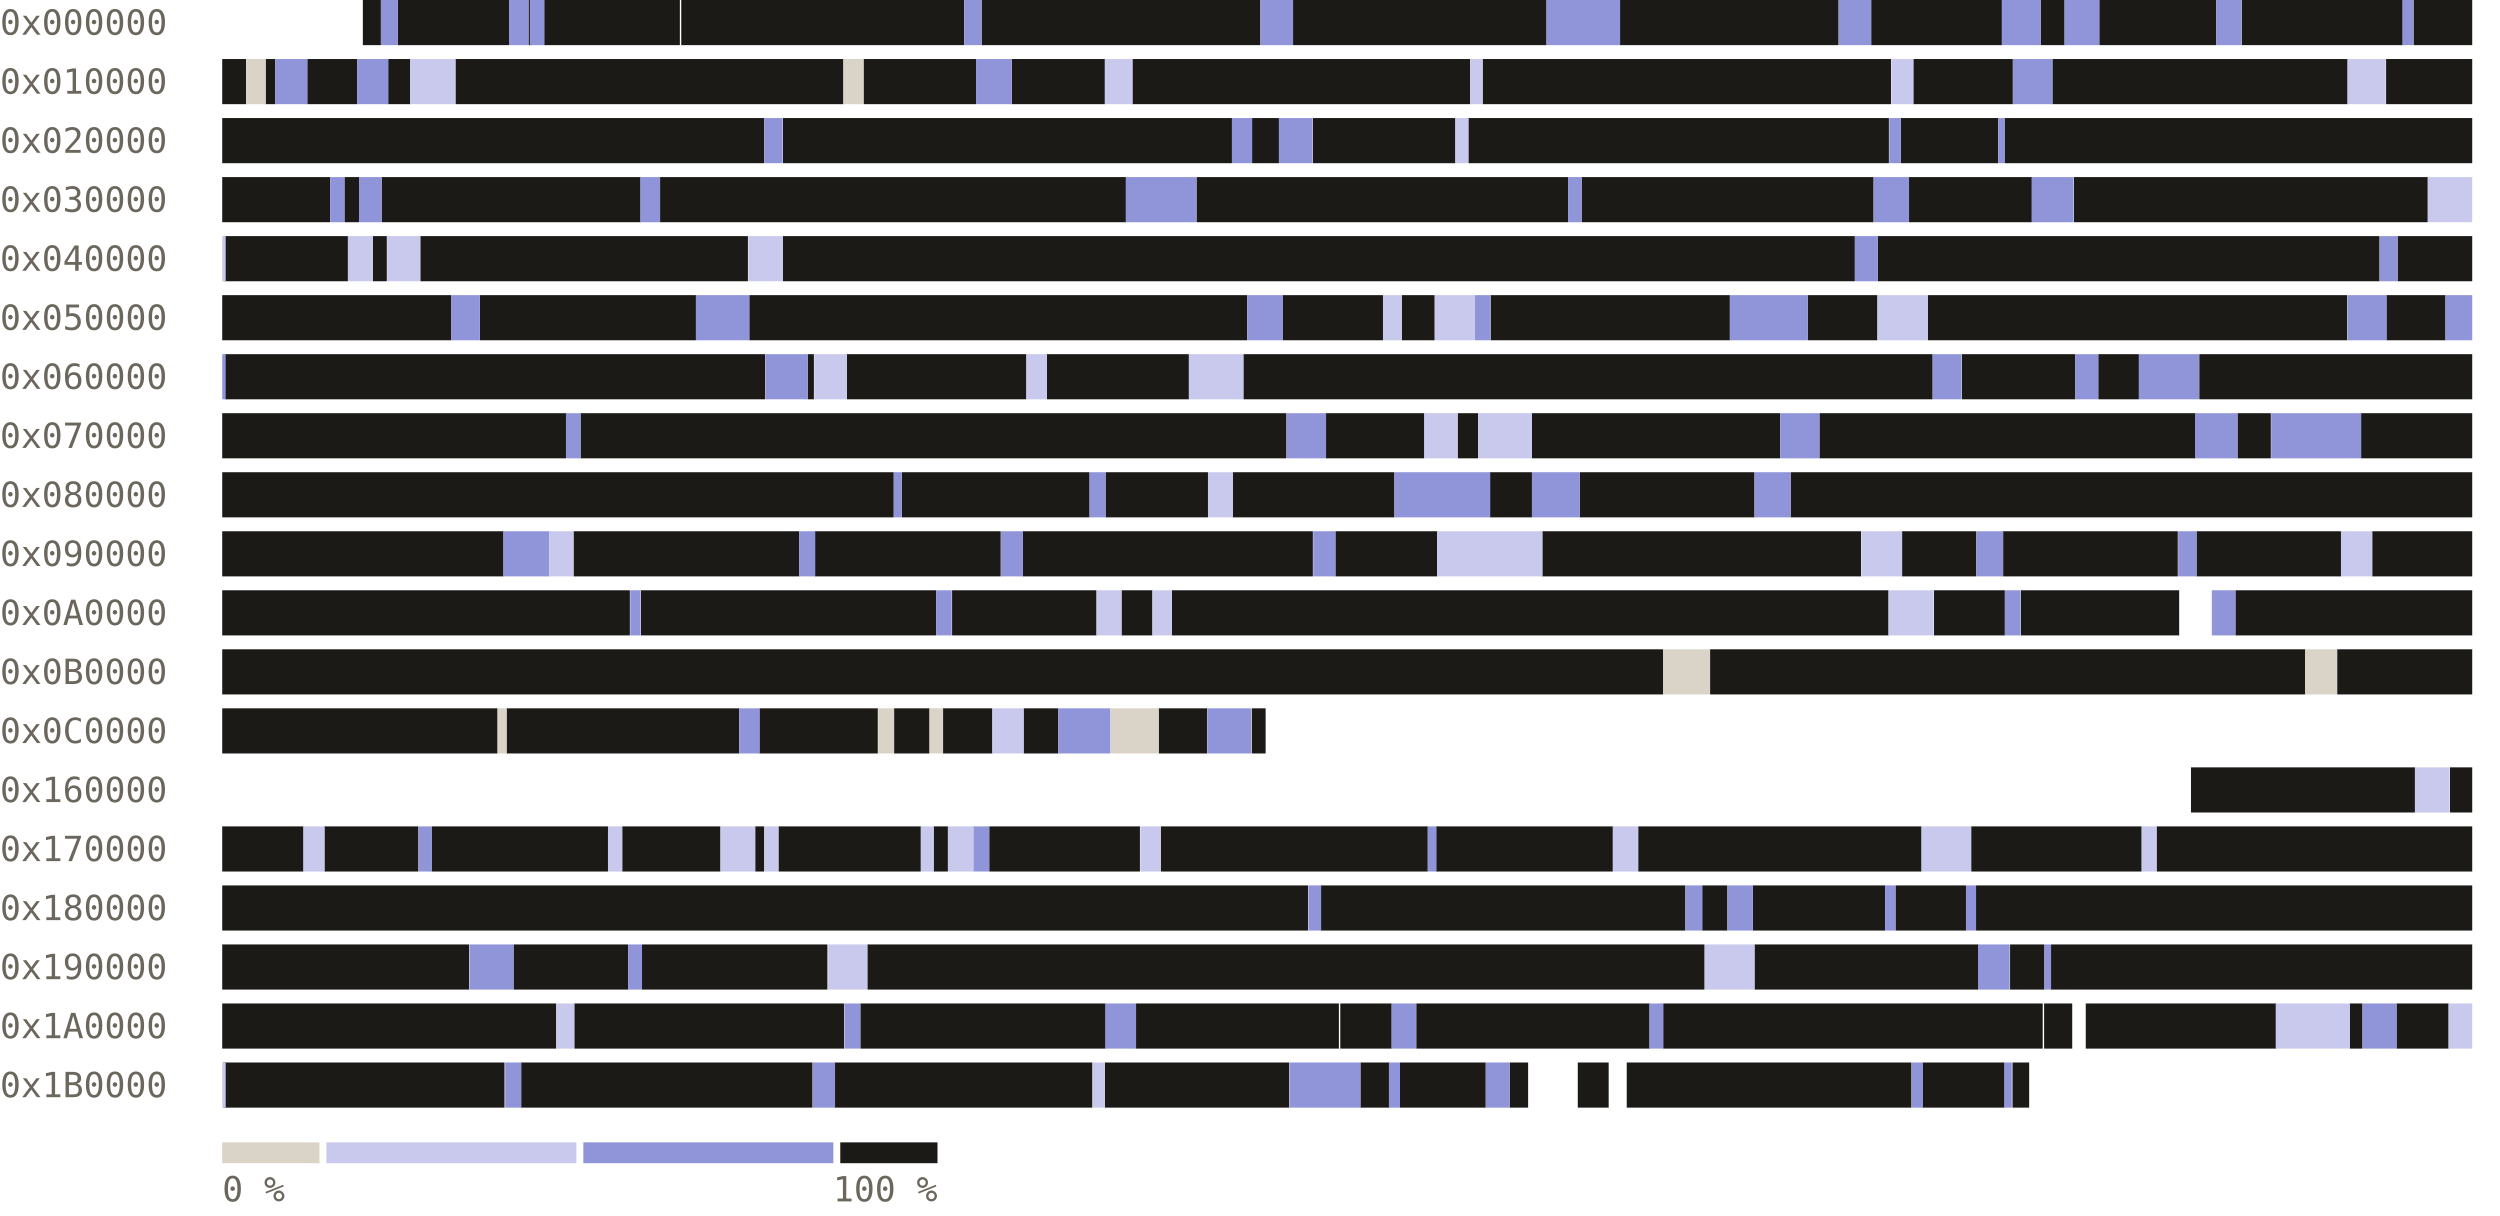
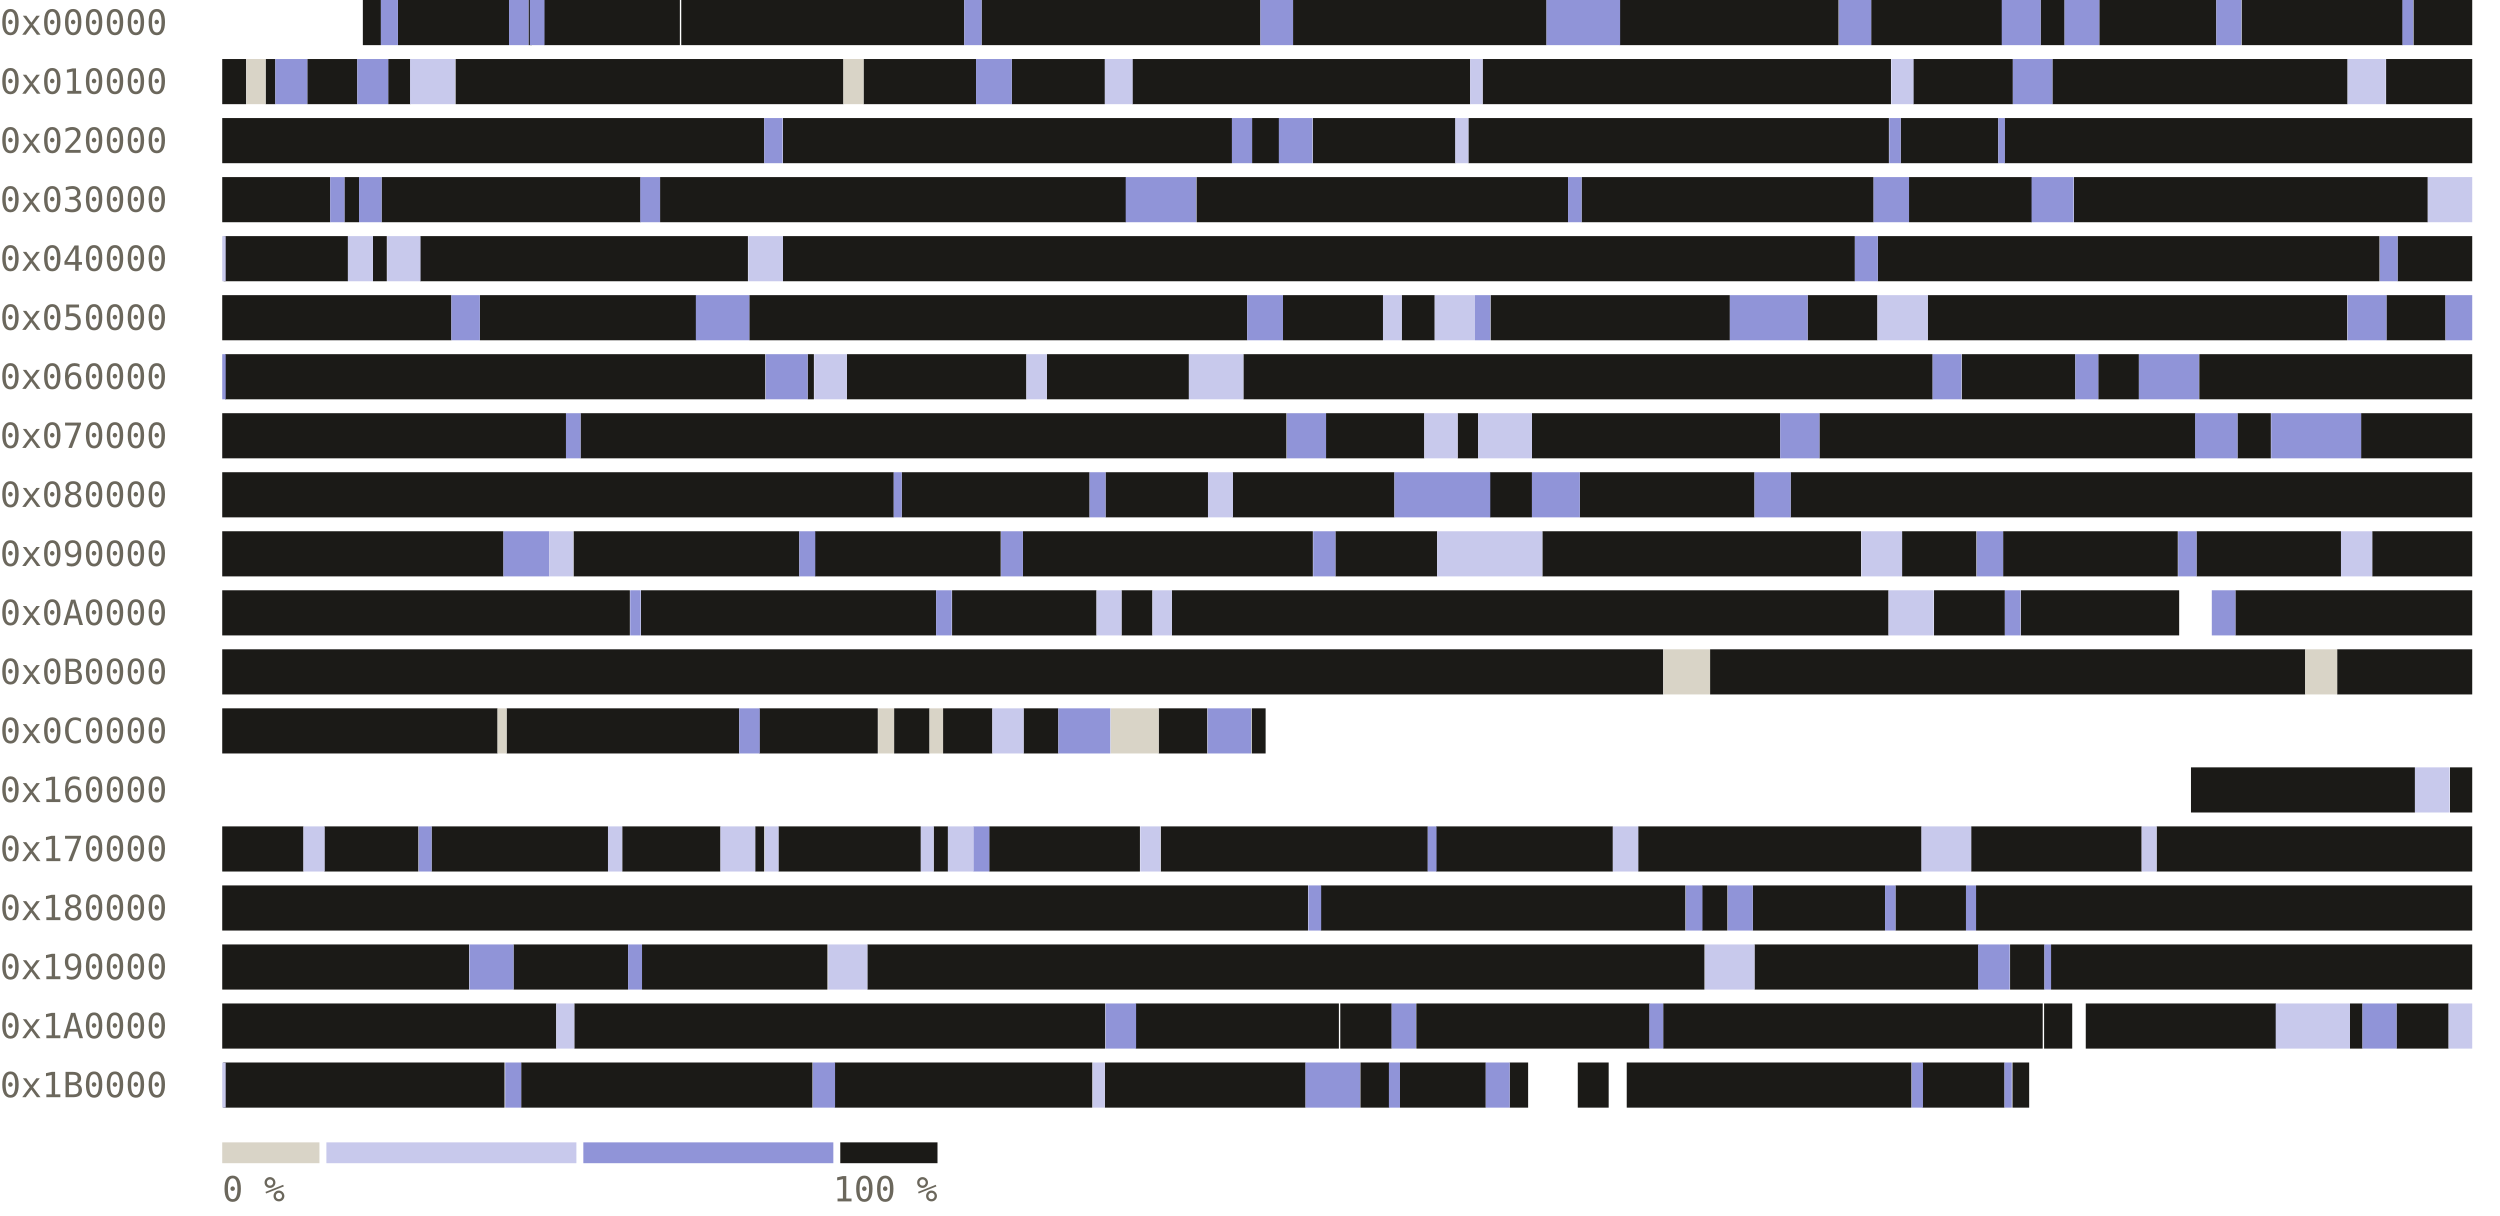
<svg xmlns="http://www.w3.org/2000/svg" viewBox="0 0 720 350" width="720" height="350">
  <style>text{font:10px monospace;fill:#6b675c}.q0{fill:#d9d4c7}.q1{fill:#e3e2f2}.q2{fill:#d6d6ef}.q3{fill:#c8c9ec}.q4{fill:#babce8}.q5{fill:#acafe4}.q6{fill:#9ea2df}.q7{fill:#9094d8}.q8{fill:#8186cf}.q9{fill:#7277c4}.q10{fill:#1b1a17}@media (prefers-color-scheme:dark){text{fill:#a8a293}.q0{fill:#4a463d}.q1{fill:#35375a}.q2{fill:#3c3f66}.q3{fill:#444772}.q4{fill:#4d517f}.q5{fill:#575b8c}.q6{fill:#62669a}.q7{fill:#6e72a8}.q8{fill:#7b7fb6}.q9{fill:#888cc4}.q10{fill:#d6d0bd}}</style>
  <text x="0" y="10">0x000000</text>
  <text x="0" y="27">0x010000</text>
  <text x="0" y="44">0x020000</text>
  <text x="0" y="61">0x030000</text>
  <text x="0" y="78">0x040000</text>
  <text x="0" y="95">0x050000</text>
  <text x="0" y="112">0x060000</text>
  <text x="0" y="129">0x070000</text>
  <text x="0" y="146">0x080000</text>
  <text x="0" y="163">0x090000</text>
  <text x="0" y="180">0x0A0000</text>
  <text x="0" y="197">0x0B0000</text>
  <text x="0" y="214">0x0C0000</text>
  <text x="0" y="231">0x160000</text>
  <text x="0" y="248">0x170000</text>
  <text x="0" y="265">0x180000</text>
  <text x="0" y="282">0x190000</text>
  <text x="0" y="299">0x1A0000</text>
  <text x="0" y="316">0x1B0000</text>
-   <path class="q10" d="M104.5 0h5.2v13h-5.2zM114.6 0h32v13h-32zM152.2 0h1v13h-1zM156.7 0h39.1v13h-39.1zM196.2 0h81.5v13h-81.5zM282.7 0h80.3v13h-80.3zM372.4 0h73v13h-73zM466.5 0h63v13h-63zM538.9 0h37.7v13h-37.7zM587.7 0h6.9v13h-6.9zM604.6 0h33.7v13h-33.7zM645.6 0h46.4v13h-46.4zM695.1 0h16.9v13h-16.9zM64 17h6.9v13h-6.9zM76.5 17h2.8v13h-2.8zM88.5 17h14.4v13h-14.4zM111.8 17h6.4v13h-6.4zM131.2 17h111.7v13h-111.7zM248.7 17h32.4v13h-32.4zM291.4 17h26.8v13h-26.8zM326.1 17h97.3v13h-97.3zM427 17h117.6v13h-117.6zM551 17h28.7v13h-28.7zM591.1 17h85v13h-85zM687.2 17h24.8v13h-24.8zM64 34h156.1v13h-156.1zM225.5 34h129.3v13h-129.3zM360.6 34h7.8v13h-7.8zM378.1 34h41.1v13h-41.1zM422.9 34h121.1v13h-121.1zM547.4 34h28.1v13h-28.1zM577.3 34h134.7v13h-134.7zM64 51h31.1v13h-31.1zM99.2 51h4.2v13h-4.2zM109.9 51h74.6v13h-74.6zM190.1 51h134.2v13h-134.2zM344.6 51h107v13h-107zM455.5 51h84.1v13h-84.1zM549.8 51h35.4v13h-35.4zM597.3 51h101.9v13h-101.9zM64.4 68h35.8v13h-35.8zM107.4 68h4v13h-4zM121 68h94.4v13h-94.4zM225.5 68h308.7v13h-308.7zM540.8 68h144.5v13h-144.5zM690.5 68h21.5v13h-21.5zM64 85h66v13h-66zM138.2 85h62.3v13h-62.3zM215.8 85h143.4v13h-143.4zM369.5 85h28.8v13h-28.8zM403.7 85h9.5v13h-9.5zM429.3 85h68.9v13h-68.9zM520.6 85h20.1v13h-20.1zM555.2 85h120.8v13h-120.8zM687.3 85h17v13h-17zM64.8 102h155.6v13h-155.6zM232.6 102h1.8v13h-1.8zM243.9 102h51.7v13h-51.7zM301.5 102h40.9v13h-40.9zM358.1 102h198.5v13h-198.5zM565 102h32.7v13h-32.7zM604.3 102h11.7v13h-11.7zM633.4 102h78.6v13h-78.6zM64 119h99v13h-99zM167.2 119h203.3v13h-203.3zM381.9 119h28.3v13h-28.3zM419.8 119h5.9v13h-5.9zM441.2 119h71.5v13h-71.5zM524 119h108.3v13h-108.3zM644.4 119h9.6v13h-9.6zM680 119h32v13h-32zM64 136h193.4v13h-193.4zM259.7 136h54.1v13h-54.1zM318.4 136h29.5v13h-29.5zM355 136h46.6v13h-46.6zM429.1 136h12.1v13h-12.1zM455 136h50.3v13h-50.3zM515.7 136h196.3v13h-196.3zM64 153h81v13h-81zM165.2 153h65v13h-65zM234.7 153h53.5v13h-53.5zM294.6 153h83.5v13h-83.5zM384.6 153h29.3v13h-29.3zM444.2 153h91.8v13h-91.8zM547.8 153h21.4v13h-21.4zM576.9 153h50.3v13h-50.3zM632.6 153h41.6v13h-41.6zM683.2 153h28.8v13h-28.8zM64 170h117.4v13h-117.4zM184.6 170h85v13h-85zM274.2 170h41.6v13h-41.6zM323 170h8.9v13h-8.9zM337.5 170h206.4v13h-206.4zM557 170h20.4v13h-20.4zM582 170h45.6v13h-45.6zM643.8 170h68.2v13h-68.2zM64 187h415v13h-415zM492.5 187h171.4v13h-171.4zM673.1 187h38.9v13h-38.9zM64 204h79.3v13h-79.3zM145.9 204h67v13h-67zM218.7 204h34.1v13h-34.1zM257.5 204h10.2v13h-10.2zM271.6 204h14.2v13h-14.2zM294.8 204h10v13h-10zM333.7 204h14v13h-14zM360.5 204h4v13h-4zM631 221h64.5v13h-64.5zM705.6 221h6.4v13h-6.4zM64 238h23.4v13h-23.4zM93.4 238h27.1v13h-27.1zM124.3 238h50.8v13h-50.8zM179.2 238h28.3v13h-28.3zM217.5 238h2.6v13h-2.6zM224.2 238h41v13h-41zM268.9 238h4.1v13h-4.1zM284.9 238h43.4v13h-43.4zM334.3 238h76.9v13h-76.9zM413.6 238h50.9v13h-50.9zM471.8 238h81.6v13h-81.6zM567.7 238h49.1v13h-49.1zM621.1 238h90.9v13h-90.9zM64 255h312.7v13h-312.7zM380.4 255h105v13h-105zM490.2 255h7.3v13h-7.3zM504.8 255h38.1v13h-38.1zM545.9 255h20.3v13h-20.3zM569.1 255h142.9v13h-142.9zM64 272h71.1v13h-71.1zM147.9 272h33v13h-33zM184.9 272h53.4v13h-53.4zM249.8 272h241.1v13h-241.1zM505.3 272h64.5v13h-64.5zM578.9 272h9.9v13h-9.9zM590.7 272h121.3v13h-121.3zM64 289h96.2v13h-96.2zM165.4 289h77.7v13h-77.7zM247.8 289h70.6v13h-70.6zM327.1 289h58.5v13h-58.5zM386 289h14.8v13h-14.8zM407.9 289h67.2v13h-67.2zM479 289h109.3v13h-109.3zM588.7 289h8.1v13h-8.1zM600.7 289h54.8v13h-54.8zM676.8 289h3.6v13h-3.6zM690.2 289h15v13h-15zM64.3 306h81v13h-81zM150.1 306h83.9v13h-83.9zM240.4 306h74.2v13h-74.2zM318.2 306h53.1v13h-53.1zM391.8 306h8.3v13h-8.3zM403.2 306h24.7v13h-24.7zM434.8 306h5.3v13h-5.3zM454.4 306h8.9v13h-8.9zM468.5 306h82v13h-82zM553.7 306h23.6v13h-23.6zM579.6 306h4.8v13h-4.8z" />
-   <path class="q7" d="M109.7 0h4.9v13h-4.9zM146.6 0h5.6v13h-5.6zM152.6 0h4.2v13h-4.2zM277.7 0h5v13h-5zM363 0h9.4v13h-9.4zM445.4 0h21.2v13h-21.2zM529.6 0h9.3v13h-9.3zM576.5 0h11.2v13h-11.2zM594.6 0h10v13h-10zM638.3 0h7.2v13h-7.2zM691.9 0h3.1v13h-3.1zM79.3 17h9.2v13h-9.2zM102.9 17h8.9v13h-8.9zM281.1 17h10.3v13h-10.3zM579.7 17h11.4v13h-11.4zM220.1 34h5.3v13h-5.3zM354.8 34h5.8v13h-5.8zM368.3 34h9.7v13h-9.7zM544.1 34h3.3v13h-3.3zM575.5 34h1.9v13h-1.9zM95.1 51h4.1v13h-4.1zM103.4 51h6.5v13h-6.5zM184.4 51h5.7v13h-5.7zM324.2 51h20.3v13h-20.3zM451.6 51h3.9v13h-3.9zM539.6 51h10.2v13h-10.2zM585.1 51h12.1v13h-12.1zM534.2 68h6.6v13h-6.6zM685.4 68h5.1v13h-5.1zM130 85h8.2v13h-8.2zM200.4 85h15.4v13h-15.4zM359.2 85h10.3v13h-10.3zM424.8 85h4.4v13h-4.4zM498.2 85h22.4v13h-22.4zM676.1 85h11.2v13h-11.2zM704.3 85h7.7v13h-7.7zM64 102h1v13h-1zM220.5 102h12.1v13h-12.1zM556.6 102h8.3v13h-8.3zM597.7 102h6.6v13h-6.6zM616 102h17.3v13h-17.3zM163 119h4.2v13h-4.2zM370.6 119h11.3v13h-11.3zM512.7 119h11.3v13h-11.3zM632.2 119h12.2v13h-12.2zM654.1 119h25.9v13h-25.9zM257.4 136h2.3v13h-2.3zM313.8 136h4.6v13h-4.6zM401.6 136h27.6v13h-27.6zM441.2 136h13.8v13h-13.8zM505.3 136h10.4v13h-10.4zM145 153h13.2v13h-13.2zM230.2 153h4.6v13h-4.6zM288.3 153h6.3v13h-6.3zM378.2 153h6.4v13h-6.4zM569.3 153h7.6v13h-7.6zM627.3 153h5.3v13h-5.3zM181.5 170h3v13h-3zM269.6 170h4.5v13h-4.5zM577.4 170h4.5v13h-4.5zM637 170h6.8v13h-6.8zM212.9 204h5.9v13h-5.9zM304.8 204h15v13h-15zM347.8 204h12.5v13h-12.5zM120.6 238h3.7v13h-3.7zM280.3 238h4.6v13h-4.6zM411.2 238h2.5v13h-2.5zM376.8 255h3.7v13h-3.7zM485.5 255h4.8v13h-4.8zM497.6 255h7.2v13h-7.2zM542.9 255h3v13h-3zM566.2 255h2.9v13h-2.9zM135.2 272h12.7v13h-12.7zM180.9 272h4v13h-4zM569.7 272h9.1v13h-9.1zM588.8 272h1.9v13h-1.9zM243.2 289h4.5v13h-4.5zM318.4 289h8.8v13h-8.8zM400.8 289h7v13h-7zM475 289h4v13h-4zM680.4 289h9.8v13h-9.8zM145.5 306h4.6v13h-4.6zM234.1 306h6.4v13h-6.4zM371.4 306h20.4v13h-20.4zM400 306h3.2v13h-3.2zM427.9 306h6.9v13h-6.9zM550.6 306h3.2v13h-3.2zM577.3 306h2.1v13h-2.1z" />
+   <path class="q10" d="M104.5 0h5.2v13h-5.2zM114.6 0h32v13h-32zM152.2 0h1v13h-1zM156.7 0h39.1v13h-39.1zM196.2 0h81.5v13h-81.5zM282.7 0h80.3v13h-80.3zM372.4 0h73v13h-73zM466.5 0h63v13h-63zM538.9 0h37.7v13h-37.7zM587.7 0h6.9v13h-6.9zM604.6 0h33.7v13h-33.7zM645.6 0h46.4v13h-46.4zM695.1 0h16.9v13h-16.9zM64 17h6.9v13h-6.9zM76.5 17h2.8v13h-2.8zM88.5 17h14.4v13h-14.4zM111.8 17h6.4v13h-6.4zM131.2 17h111.7v13h-111.7zM248.7 17h32.4v13h-32.4zM291.4 17h26.8v13h-26.8zM326.1 17h97.3v13h-97.3zM427 17h117.6v13h-117.6zM551 17h28.7v13h-28.7zM591.1 17h85v13h-85zM687.2 17h24.8v13h-24.8zM64 34h156.1v13h-156.1zM225.5 34h129.3v13h-129.3zM360.6 34h7.8v13h-7.8zM378.1 34h41.1v13h-41.1zM422.9 34h121.1v13h-121.1zM547.4 34h28.1v13h-28.1zM577.3 34h134.7v13h-134.7zM64 51h31.1v13h-31.1zM99.2 51h4.2v13h-4.2zM109.9 51h74.6v13h-74.6zM190.1 51h134.2v13h-134.2zM344.6 51h107v13h-107zM455.5 51h84.1v13h-84.1zM549.8 51h35.4v13h-35.4zM597.3 51h101.9v13h-101.9zM64.4 68h35.8v13h-35.8zM107.4 68h4v13h-4zM121 68h94.4v13h-94.4zM225.5 68h308.7v13h-308.7zM540.8 68h144.5v13h-144.5zM690.5 68h21.5v13h-21.5zM64 85h66v13h-66zM138.2 85h62.3v13h-62.3zM215.8 85h143.4v13h-143.4zM369.5 85h28.8v13h-28.8zM403.7 85h9.5v13h-9.5zM429.3 85h68.9v13h-68.9zM520.6 85h20.1v13h-20.1zM555.2 85h120.8v13h-120.8zM687.3 85h17v13h-17zM64.8 102h155.6v13h-155.6zM232.6 102h1.8v13h-1.8zM243.9 102h51.7v13h-51.7zM301.5 102h40.9v13h-40.9zM358.1 102h198.5v13h-198.5zM565 102h32.7v13h-32.7zM604.3 102h11.7v13h-11.7zM633.4 102h78.6v13h-78.6zM64 119h99v13h-99zM167.2 119h203.3v13h-203.3zM381.9 119h28.3v13h-28.3zM419.8 119h5.9v13h-5.9zM441.2 119h71.5v13h-71.5zM524 119h108.3v13h-108.3zM644.4 119h9.6v13h-9.6zM680 119h32v13h-32zM64 136h193.4v13h-193.4zM259.7 136h54.1v13h-54.1zM318.4 136h29.5v13h-29.5zM355 136h46.6v13h-46.6zM429.1 136h12.1v13h-12.1zM455 136h50.3v13h-50.3zM515.7 136h196.3v13h-196.3zM64 153h81v13h-81zM165.2 153h65v13h-65zM234.7 153h53.5v13h-53.5zM294.6 153h83.5v13h-83.5zM384.6 153h29.3v13h-29.3zM444.2 153h91.8v13h-91.8zM547.8 153h21.4v13h-21.4zM576.9 153h50.3v13h-50.3zM632.6 153h41.6v13h-41.6zM683.2 153h28.8v13h-28.8zM64 170h117.4v13h-117.4zM184.6 170h85v13h-85zM274.2 170h41.6v13h-41.6zM323 170h8.9v13h-8.9zM337.5 170h206.4v13h-206.4zM557 170h20.4v13h-20.4zM582 170h45.6v13h-45.6zM643.8 170h68.2v13h-68.2zM64 187h415v13h-415zM492.5 187h171.4v13h-171.4zM673.1 187h38.9v13h-38.9zM64 204h79.3v13h-79.3zM145.9 204h67v13h-67zM218.7 204h34.1v13h-34.1zM257.5 204h10.2v13h-10.2zM271.6 204h14.2v13h-14.2zM294.8 204h10v13h-10zM333.7 204h14v13h-14zM360.5 204h4v13h-4zM631 221h64.5v13h-64.5zM705.6 221h6.4v13h-6.4zM64 238h23.4v13h-23.4zM93.4 238h27.1v13h-27.1zM124.3 238h50.8v13h-50.8zM179.2 238h28.3v13h-28.3zM217.5 238h2.6v13h-2.6zM224.2 238h41v13h-41zM268.9 238h4.1v13h-4.1zM284.9 238h43.4v13h-43.4zM334.3 238h76.9v13h-76.9zM413.6 238h50.9v13h-50.9zM471.8 238h81.6v13h-81.6zM567.7 238h49.1v13h-49.1zM621.1 238h90.9v13h-90.9zM64 255h312.7v13h-312.7zM380.4 255h105v13h-105zM490.2 255h7.3v13h-7.3zM504.8 255h38.1v13h-38.1zM545.9 255h20.3v13h-20.3zM569.1 255h142.9v13h-142.9zM64 272h71.1v13h-71.1zM147.9 272h33v13h-33zM184.9 272h53.4v13h-53.4zM249.8 272h241.1v13h-241.1zM505.3 272h64.5v13h-64.5zM578.9 272h9.9v13h-9.9zM590.7 272h121.3v13h-121.3zM64 289h96.2v13h-96.2zM165.4 289h152.9v13h-152.9zM327.1 289h58.5v13h-58.5zM386 289h14.8v13h-14.8zM407.9 289h67.2v13h-67.2zM479 289h109.3v13h-109.3zM588.7 289h8.1v13h-8.1zM600.7 289h54.8v13h-54.8zM676.8 289h3.6v13h-3.6zM690.2 289h15v13h-15zM64.3 306h81v13h-81zM150.1 306h83.9v13h-83.9zM240.4 306h74.2v13h-74.2zM318.2 306h57.8v13h-57.8zM391.8 306h8.3v13h-8.3zM403.2 306h24.7v13h-24.7zM434.8 306h5.3v13h-5.3zM454.4 306h8.9v13h-8.9zM468.5 306h82v13h-82zM553.7 306h23.6v13h-23.6zM579.6 306h4.8v13h-4.8z" />
+   <path class="q7" d="M109.7 0h4.9v13h-4.9zM146.6 0h5.6v13h-5.6zM152.6 0h4.2v13h-4.2zM277.7 0h5v13h-5zM363 0h9.4v13h-9.4zM445.4 0h21.2v13h-21.2zM529.6 0h9.3v13h-9.3zM576.5 0h11.2v13h-11.2zM594.6 0h10v13h-10zM638.3 0h7.2v13h-7.2zM691.9 0h3.1v13h-3.1zM79.3 17h9.2v13h-9.2zM102.9 17h8.9v13h-8.9zM281.1 17h10.3v13h-10.3zM579.7 17h11.4v13h-11.4zM220.1 34h5.3v13h-5.3zM354.8 34h5.8v13h-5.8zM368.3 34h9.7v13h-9.7zM544.1 34h3.3v13h-3.3zM575.5 34h1.9v13h-1.9zM95.1 51h4.1v13h-4.1zM103.4 51h6.5v13h-6.5zM184.4 51h5.7v13h-5.7zM324.2 51h20.3v13h-20.3zM451.6 51h3.9v13h-3.9zM539.6 51h10.2v13h-10.2zM585.1 51h12.1v13h-12.1zM534.2 68h6.6v13h-6.6zM685.4 68h5.1v13h-5.1zM130 85h8.2v13h-8.2zM200.4 85h15.4v13h-15.4zM359.2 85h10.3v13h-10.3zM424.8 85h4.4v13h-4.4zM498.2 85h22.4v13h-22.4zM676.1 85h11.2v13h-11.2zM704.3 85h7.7v13h-7.7zM64 102h1v13h-1zM220.5 102h12.1v13h-12.1zM556.6 102h8.3v13h-8.3zM597.7 102h6.6v13h-6.6zM616 102h17.3v13h-17.3zM163 119h4.2v13h-4.2zM370.6 119h11.3v13h-11.3zM512.7 119h11.3v13h-11.3zM632.2 119h12.2v13h-12.2zM654.1 119h25.9v13h-25.9zM257.4 136h2.3v13h-2.3zM313.8 136h4.6v13h-4.6zM401.6 136h27.6v13h-27.6zM441.2 136h13.8v13h-13.8zM505.3 136h10.4v13h-10.4zM145 153h13.2v13h-13.2zM230.2 153h4.6v13h-4.6zM288.3 153h6.3v13h-6.3zM378.2 153h6.4v13h-6.4zM569.3 153h7.6v13h-7.6zM627.3 153h5.3v13h-5.3zM181.5 170h3v13h-3zM269.6 170h4.5v13h-4.5zM577.4 170h4.5v13h-4.5zM637 170h6.8v13h-6.8zM212.9 204h5.9v13h-5.9zM304.8 204h15v13h-15zM347.8 204h12.5v13h-12.5zM120.6 238h3.7v13h-3.7zM280.3 238h4.6v13h-4.6zM411.2 238h2.5v13h-2.5zM376.8 255h3.7v13h-3.7zM485.5 255h4.8v13h-4.8zM497.6 255h7.2v13h-7.2zM542.9 255h3v13h-3zM566.2 255h2.9v13h-2.9zM135.2 272h12.7v13h-12.7zM180.9 272h4v13h-4zM569.7 272h9.1v13h-9.1zM588.8 272h1.9v13h-1.9zM318.4 289h8.8v13h-8.8zM400.8 289h7v13h-7zM475 289h4v13h-4zM680.4 289h9.8v13h-9.8zM145.5 306h4.6v13h-4.6zM234.1 306h6.4v13h-6.4zM376 306h15.7v13h-15.7zM400 306h3.2v13h-3.2zM427.9 306h6.9v13h-6.9zM550.6 306h3.2v13h-3.2zM577.3 306h2.1v13h-2.1z" />
  <path class="q3" d="M118.1 17h13v13h-13zM318.2 17h8v13h-8zM423.4 17h3.6v13h-3.6zM544.7 17h6.4v13h-6.4zM676.1 17h11v13h-11zM419.1 34h3.8v13h-3.8zM699.2 51h12.8v13h-12.8zM64 68h1v13h-1zM100.2 68h7.2v13h-7.2zM111.5 68h9.6v13h-9.6zM215.5 68h10v13h-10zM398.3 85h5.4v13h-5.4zM413.2 85h11.6v13h-11.6zM540.7 85h14.5v13h-14.5zM234.5 102h9.4v13h-9.4zM295.6 102h5.9v13h-5.9zM342.4 102h15.7v13h-15.7zM410.2 119h9.6v13h-9.6zM425.7 119h15.5v13h-15.5zM347.9 136h7.2v13h-7.2zM158.2 153h6.9v13h-6.9zM413.9 153h30.3v13h-30.3zM536.1 153h11.7v13h-11.7zM674.2 153h9v13h-9zM315.8 170h7.2v13h-7.2zM331.9 170h5.6v13h-5.6zM543.9 170h13v13h-13zM285.8 204h9v13h-9zM695.5 221h10v13h-10zM87.4 238h6.1v13h-6.1zM175.1 238h4.1v13h-4.1zM207.5 238h10v13h-10zM220.3 238h3.9v13h-3.9zM265.2 238h3.7v13h-3.7zM273 238h7.4v13h-7.4zM328.4 238h5.8v13h-5.8zM464.5 238h7.3v13h-7.3zM553.4 238h14.3v13h-14.3zM616.8 238h4.3v13h-4.3zM238.5 272h11.3v13h-11.3zM491 272h14.3v13h-14.3zM160.2 289h5.2v13h-5.2zM655.4 289h21.4v13h-21.4zM705.2 289h6.8v13h-6.8zM64 306h1v13h-1zM314.7 306h3.5v13h-3.5z" />
  <path class="q0" d="M71 17h5.5v13h-5.5zM242.9 17h5.8v13h-5.8zM479.1 187h13.4v13h-13.4zM663.9 187h9.2v13h-9.2zM143.3 204h2.6v13h-2.6zM252.9 204h4.6v13h-4.6zM267.7 204h3.9v13h-3.9zM319.9 204h13.8v13h-13.8z" />
  <rect class="q0" x="64" y="329" width="28" height="6" />
  <rect class="q3" x="94" y="329" width="72" height="6" />
  <rect class="q7" x="168" y="329" width="72" height="6" />
  <rect class="q10" x="242" y="329" width="28" height="6" />
  <text x="64" y="346">0 %</text>
  <text x="270" y="346" text-anchor="end">100 %</text>
</svg>
